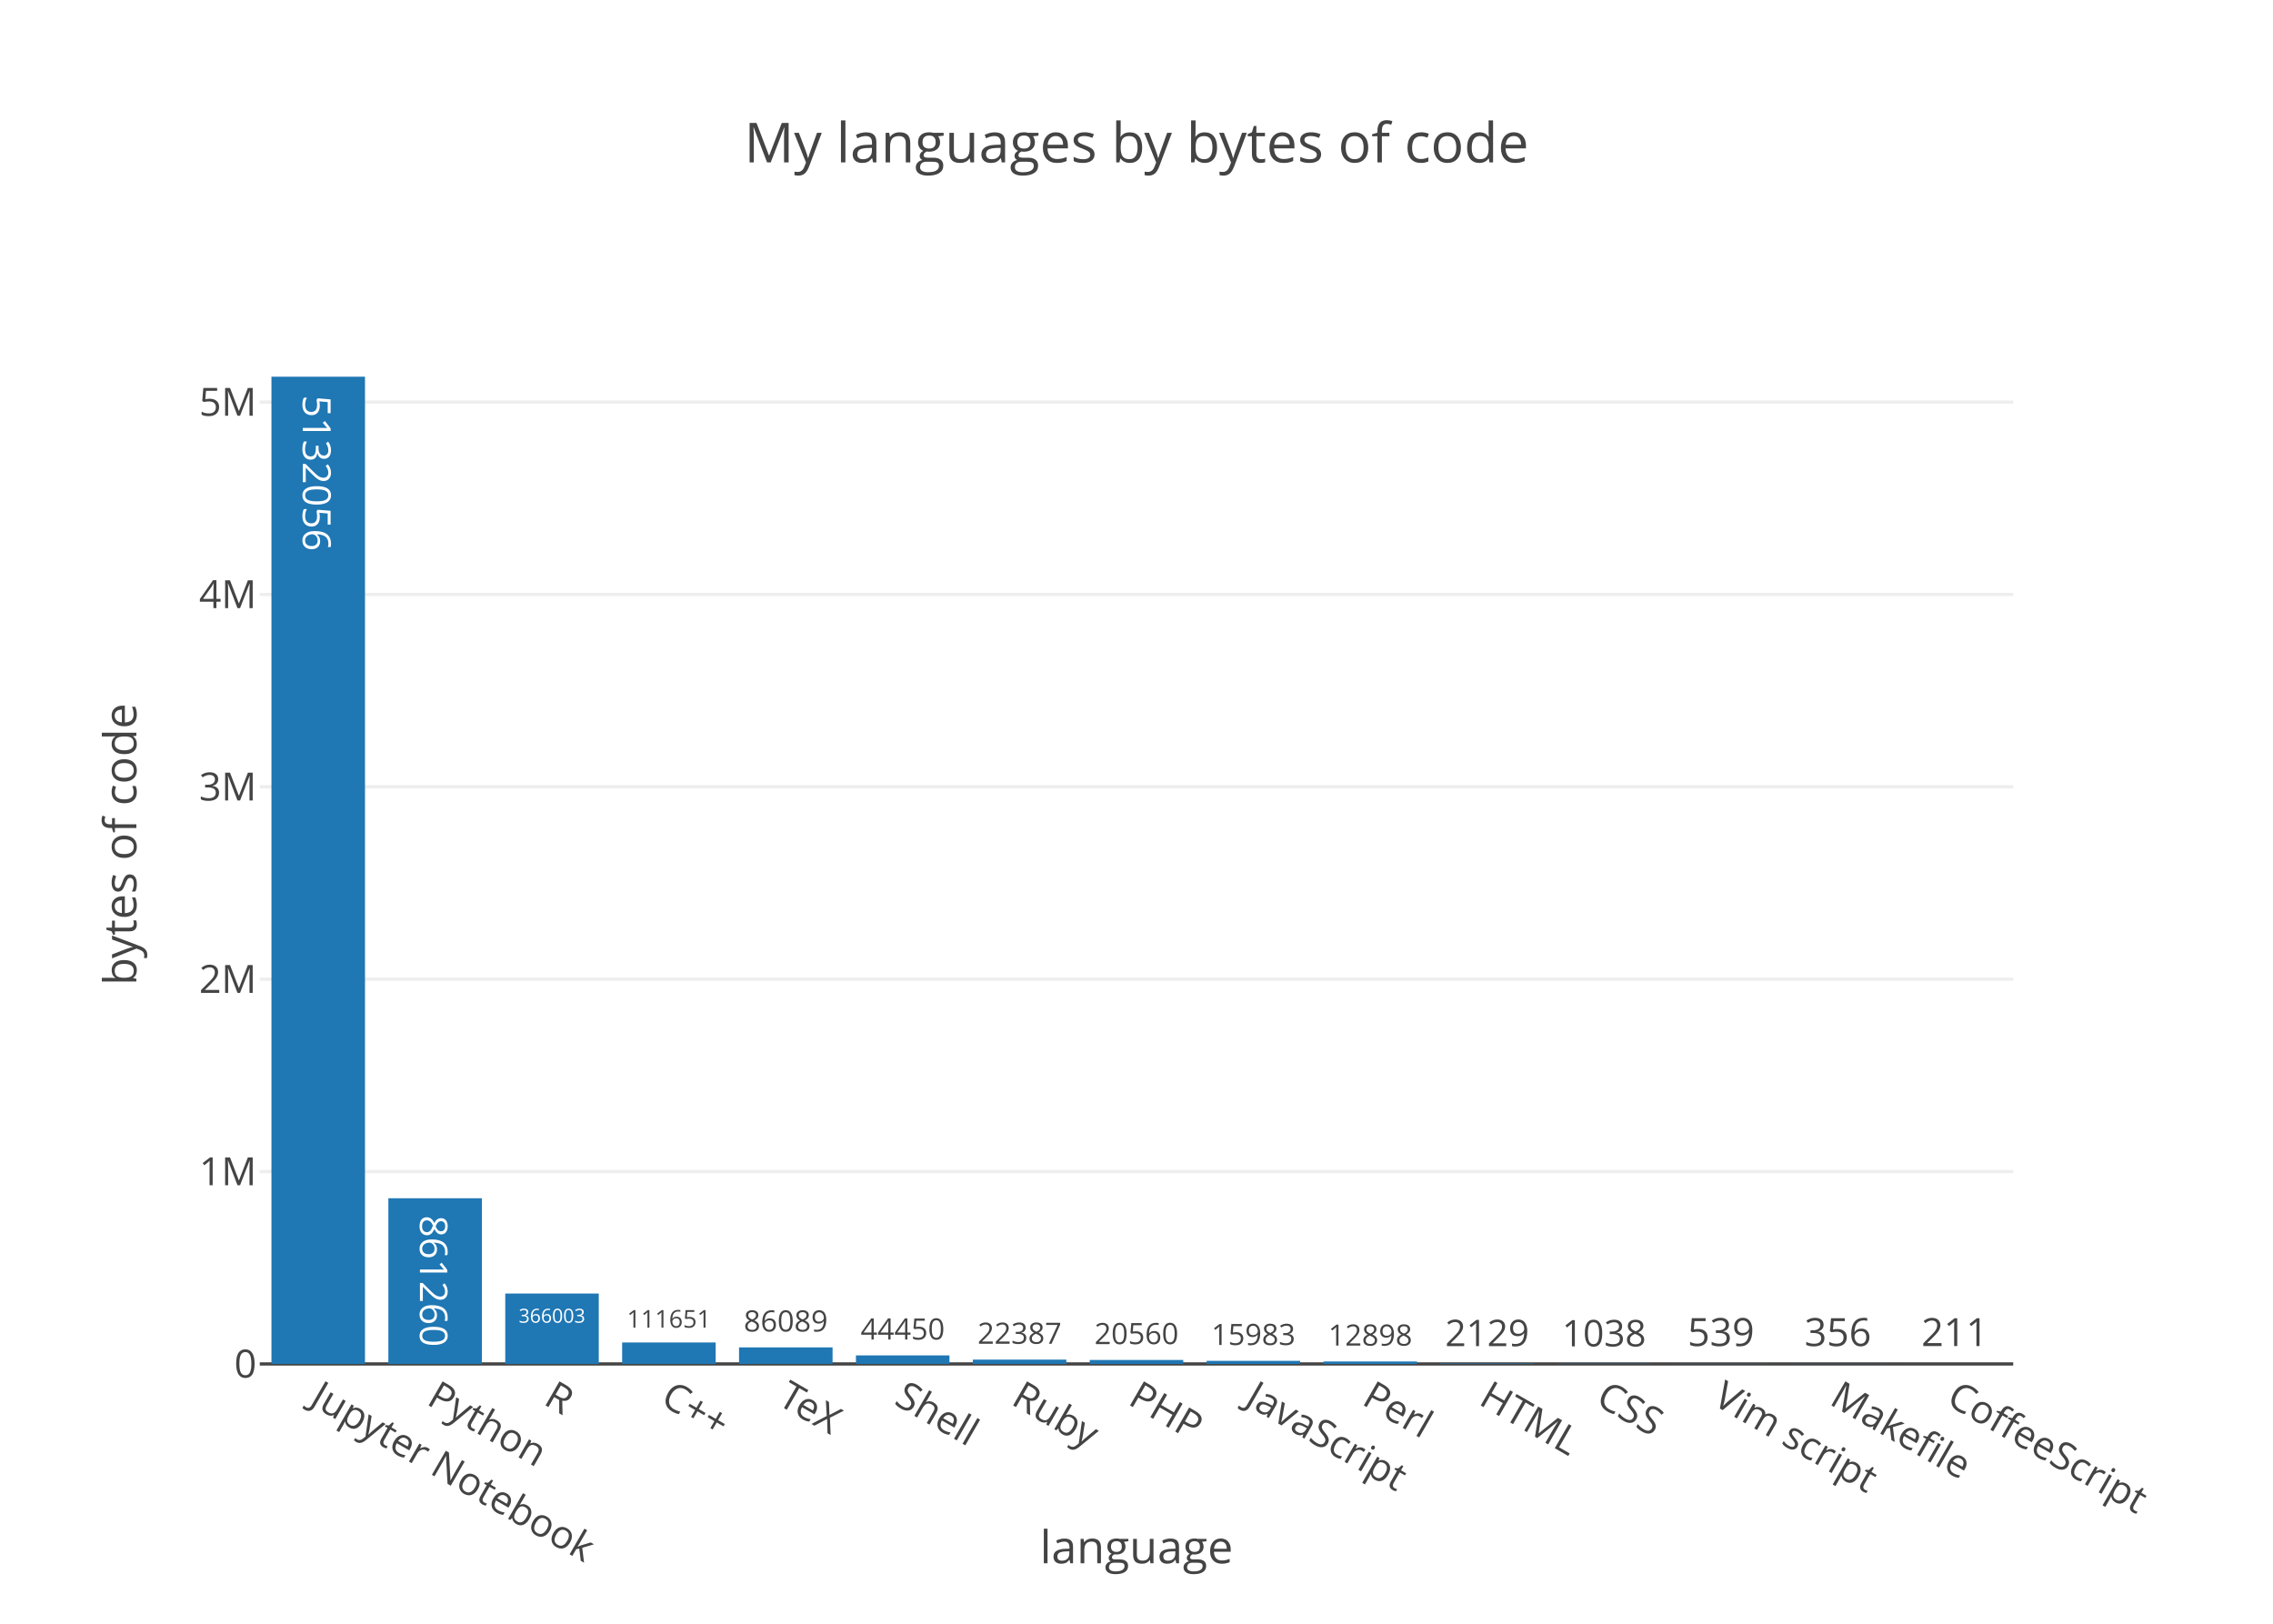
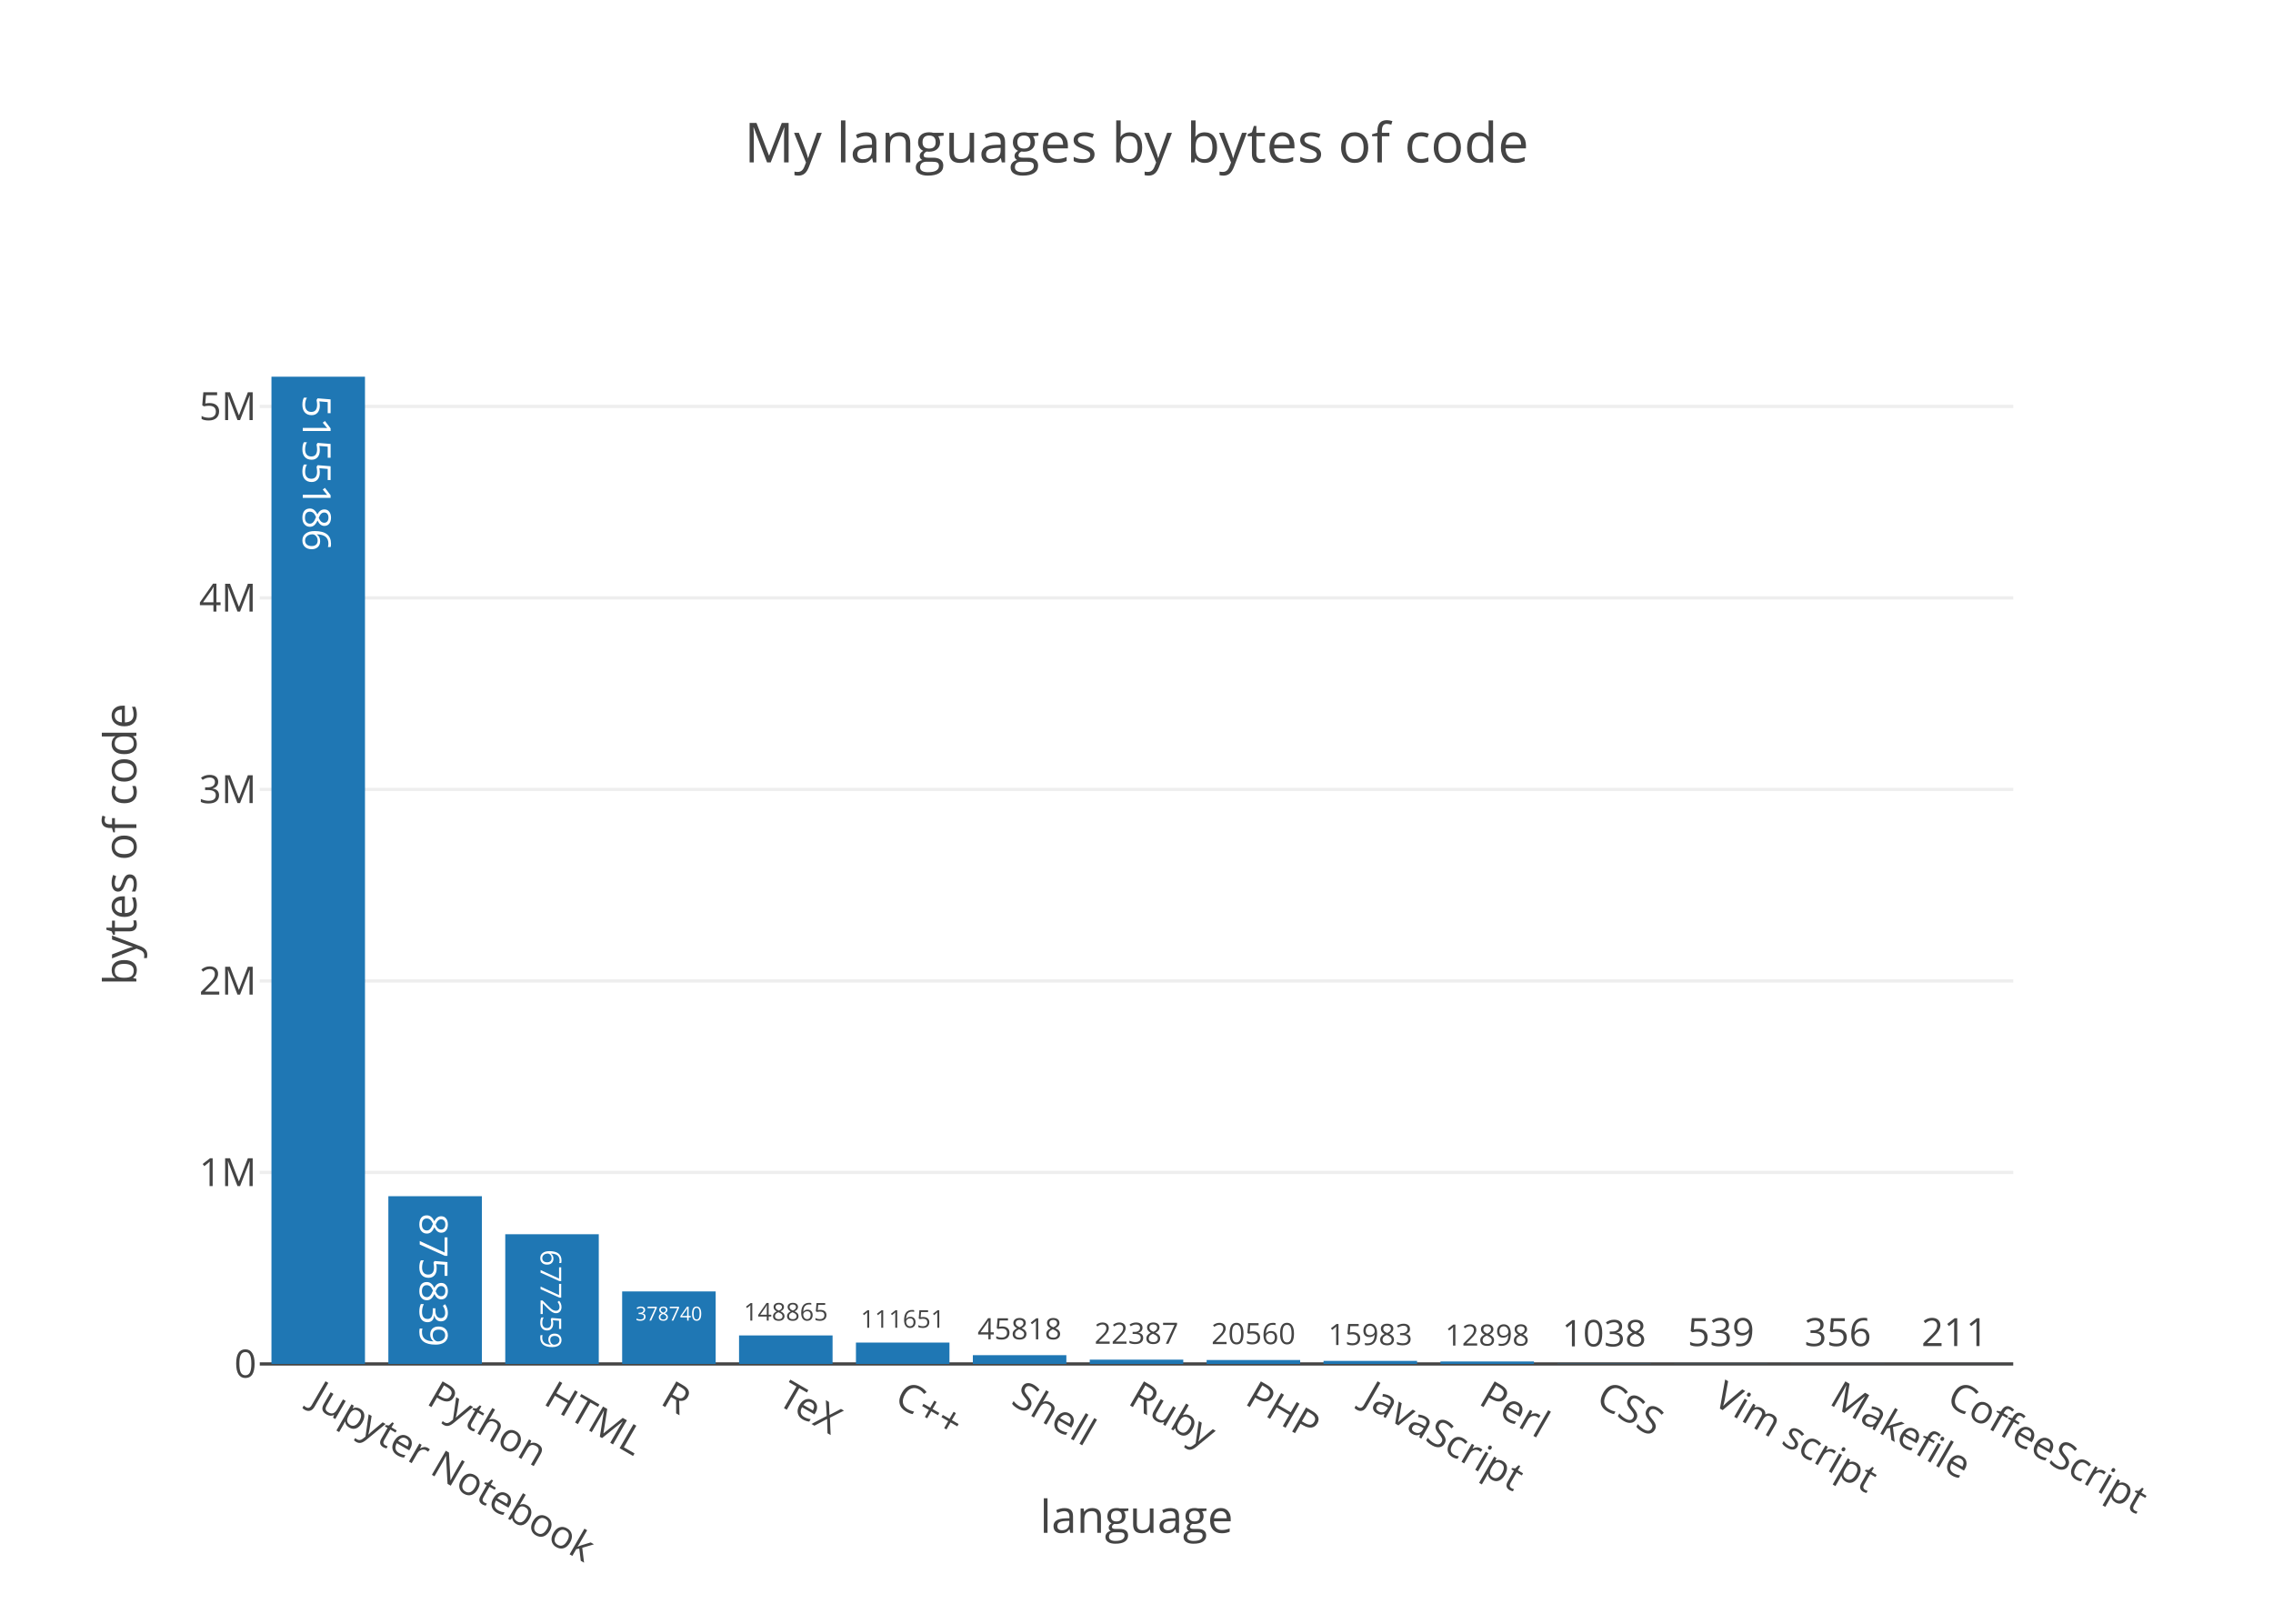
<svg xmlns="http://www.w3.org/2000/svg" class="main-svg" width="700" height="500" viewBox="0 0 700 500">
  <rect x="0" y="0" width="700" height="500" style="fill: rgb(255, 255, 255); fill-opacity: 1;" />
-   <defs id="defs-8a3a16">
+   <defs id="defs-3061f6">
    <g class="clips">
-       <clipPath id="clip8a3a16xyplot" class="plotclip">
+       <clipPath id="clip3061f6xyplot" class="plotclip">
        <rect width="540" height="320" />
      </clipPath>
-       <clipPath class="axesclip" id="clip8a3a16x">
+       <clipPath class="axesclip" id="clip3061f6x">
        <rect x="80" y="0" width="540" height="500" />
      </clipPath>
-       <clipPath class="axesclip" id="clip8a3a16y">
+       <clipPath class="axesclip" id="clip3061f6y">
        <rect x="0" y="100" width="700" height="320" />
      </clipPath>
-       <clipPath class="axesclip" id="clip8a3a16xy">
+       <clipPath class="axesclip" id="clip3061f6xy">
        <rect x="80" y="100" width="540" height="320" />
      </clipPath>
    </g>
    <g class="gradients" />
  </defs>
  <g class="bglayer" />
  <g class="layer-below">
    <g class="imagelayer" />
    <g class="shapelayer" />
  </g>
  <g class="cartesianlayer">
    <g class="subplot xy">
      <g class="layer-subplot">
        <g class="shapelayer" />
        <g class="imagelayer" />
      </g>
      <g class="gridlayer">
        <g class="x" />
        <g class="y">
-           <path class="ygrid crisp" transform="translate(0,360.76)" d="M80,0h540" style="stroke: rgb(238, 238, 238); stroke-opacity: 1; stroke-width: 1px;" />
-           <path class="ygrid crisp" transform="translate(0,301.53)" d="M80,0h540" style="stroke: rgb(238, 238, 238); stroke-opacity: 1; stroke-width: 1px;" />
-           <path class="ygrid crisp" transform="translate(0,242.29)" d="M80,0h540" style="stroke: rgb(238, 238, 238); stroke-opacity: 1; stroke-width: 1px;" />
-           <path class="ygrid crisp" transform="translate(0,183.06)" d="M80,0h540" style="stroke: rgb(238, 238, 238); stroke-opacity: 1; stroke-width: 1px;" />
-           <path class="ygrid crisp" transform="translate(0,123.82)" d="M80,0h540" style="stroke: rgb(238, 238, 238); stroke-opacity: 1; stroke-width: 1px;" />
+           <path class="ygrid crisp" transform="translate(0,361.03)" d="M80,0h540" style="stroke: rgb(238, 238, 238); stroke-opacity: 1; stroke-width: 1px;" />
+           <path class="ygrid crisp" transform="translate(0,302.06)" d="M80,0h540" style="stroke: rgb(238, 238, 238); stroke-opacity: 1; stroke-width: 1px;" />
+           <path class="ygrid crisp" transform="translate(0,243.09)" d="M80,0h540" style="stroke: rgb(238, 238, 238); stroke-opacity: 1; stroke-width: 1px;" />
+           <path class="ygrid crisp" transform="translate(0,184.12)" d="M80,0h540" style="stroke: rgb(238, 238, 238); stroke-opacity: 1; stroke-width: 1px;" />
+           <path class="ygrid crisp" transform="translate(0,125.15)" d="M80,0h540" style="stroke: rgb(238, 238, 238); stroke-opacity: 1; stroke-width: 1px;" />
        </g>
      </g>
      <g class="zerolinelayer">
        <path class="yzl zl crisp" transform="translate(0,420)" d="M80,0h540" style="stroke: rgb(68, 68, 68); stroke-opacity: 1; stroke-width: 1px;" />
      </g>
      <path class="xlines-below" />
      <path class="ylines-below" />
      <g class="overlines-below" />
      <g class="xaxislayer-below" />
      <g class="yaxislayer-below" />
      <g class="overaxes-below" />
-       <g class="plot" transform="translate(80, 100)" clip-path="url('#clip8a3a16xyplot')">
+       <g class="plot" transform="translate(80, 100)" clip-path="url('#clip3061f6xyplot')">
        <g class="barlayer mlayer">
          <g class="trace bars" style="opacity: 1;">
            <g class="points">
              <g class="point">
                <path d="M3.6,320V16H32.4V320Z" style="vector-effect: non-scaling-stroke; opacity: 1; stroke-width: 0px; fill: rgb(31, 119, 180); fill-opacity: 1;" />
-                 <text class="bartext bartext-inside" transform="translate(17.99219 50.44531)rotate(90 0.0078125 -4.75) " text-anchor="middle" data-notex="1" x="0" y="0" style="font-family: 'Open Sans', verdana, arial, sans-serif; font-size: 12px; fill: rgb(255, 255, 255); fill-opacity: 1; white-space: pre;">5132056</text>
-               </g>
-               <g class="point">
-                 <path d="M39.6,320V268.98H68.4V320Z" style="vector-effect: non-scaling-stroke; opacity: 1; stroke-width: 0px; fill: rgb(31, 119, 180); fill-opacity: 1;" />
-                 <text class="bartext bartext-inside" transform="translate(53.99231 299.1626)scale(0.9837078) rotate(90 0.0078125 -4.75) " text-anchor="middle" data-notex="1" x="0" y="0" style="font-family: 'Open Sans', verdana, arial, sans-serif; font-size: 12px; fill: rgb(255, 255, 255); fill-opacity: 1; white-space: pre;">861260</text>
-               </g>
-               <g class="point">
-                 <path d="M75.6,320V298.32H104.4V320Z" style="vector-effect: non-scaling-stroke; opacity: 1; stroke-width: 0px; fill: rgb(31, 119, 180); fill-opacity: 1;" />
-                 <text class="bartext bartext-inside" transform="translate(89.99611 307.2983)scale(0.4981905) " text-anchor="middle" data-notex="1" x="0" y="0" style="font-family: 'Open Sans', verdana, arial, sans-serif; font-size: 12px; fill: rgb(255, 255, 255); fill-opacity: 1; white-space: pre;">366003</text>
-               </g>
-               <g class="point">
-                 <path d="M111.6,320V313.39H140.4V320Z" style="vector-effect: non-scaling-stroke; opacity: 1; stroke-width: 0px; fill: rgb(31, 119, 180); fill-opacity: 1;" />
-                 <text class="bartext bartext-outside" transform="translate(125.9951 308.8168)scale(0.6292933) " text-anchor="middle" data-notex="1" x="0" y="0" style="font-family: 'Open Sans', verdana, arial, sans-serif; font-size: 12px; fill: rgb(68, 68, 68); fill-opacity: 1; white-space: pre;">111651</text>
-               </g>
-               <g class="point">
-                 <path d="M147.6,320V314.9H176.4V320Z" style="vector-effect: non-scaling-stroke; opacity: 1; stroke-width: 0px; fill: rgb(31, 119, 180); fill-opacity: 1;" />
-                 <text class="bartext bartext-outside" transform="translate(161.9941 310.0122)scale(0.7551004) " text-anchor="middle" data-notex="1" x="0" y="0" style="font-family: 'Open Sans', verdana, arial, sans-serif; font-size: 12px; fill: rgb(68, 68, 68); fill-opacity: 1; white-space: pre;">86089</text>
-               </g>
-               <g class="point">
-                 <path d="M183.6,320V317.37H212.4V320Z" style="vector-effect: non-scaling-stroke; opacity: 1; stroke-width: 0px; fill: rgb(31, 119, 180); fill-opacity: 1;" />
-                 <text class="bartext bartext-outside" transform="translate(197.9941 312.4822)scale(0.7551004) " text-anchor="middle" data-notex="1" x="0" y="0" style="font-family: 'Open Sans', verdana, arial, sans-serif; font-size: 12px; fill: rgb(68, 68, 68); fill-opacity: 1; white-space: pre;">44450</text>
-               </g>
-               <g class="point">
-                 <path d="M219.6,320V318.67H248.4V320Z" style="vector-effect: non-scaling-stroke; opacity: 1; stroke-width: 0px; fill: rgb(31, 119, 180); fill-opacity: 1;" />
-                 <text class="bartext bartext-outside" transform="translate(233.9941 313.7822)scale(0.7551004) " text-anchor="middle" data-notex="1" x="0" y="0" style="font-family: 'Open Sans', verdana, arial, sans-serif; font-size: 12px; fill: rgb(68, 68, 68); fill-opacity: 1; white-space: pre;">22387</text>
-               </g>
-               <g class="point">
-                 <path d="M255.6,320V318.78H284.4V320Z" style="vector-effect: non-scaling-stroke; opacity: 1; stroke-width: 0px; fill: rgb(31, 119, 180); fill-opacity: 1;" />
-                 <text class="bartext bartext-outside" transform="translate(269.9941 313.8922)scale(0.7551004) " text-anchor="middle" data-notex="1" x="0" y="0" style="font-family: 'Open Sans', verdana, arial, sans-serif; font-size: 12px; fill: rgb(68, 68, 68); fill-opacity: 1; white-space: pre;">20560</text>
-               </g>
-               <g class="point">
-                 <path d="M291.6,320V319.05H320.4V320Z" style="vector-effect: non-scaling-stroke; opacity: 1; stroke-width: 0px; fill: rgb(31, 119, 180); fill-opacity: 1;" />
-                 <text class="bartext bartext-outside" transform="translate(305.9941 314.1622)scale(0.7551004) " text-anchor="middle" data-notex="1" x="0" y="0" style="font-family: 'Open Sans', verdana, arial, sans-serif; font-size: 12px; fill: rgb(68, 68, 68); fill-opacity: 1; white-space: pre;">15983</text>
-               </g>
-               <g class="point">
-                 <path d="M327.6,320V319.24H356.4V320Z" style="vector-effect: non-scaling-stroke; opacity: 1; stroke-width: 0px; fill: rgb(31, 119, 180); fill-opacity: 1;" />
-                 <text class="bartext bartext-outside" transform="translate(341.9941 314.3522)scale(0.7551004) " text-anchor="middle" data-notex="1" x="0" y="0" style="font-family: 'Open Sans', verdana, arial, sans-serif; font-size: 12px; fill: rgb(68, 68, 68); fill-opacity: 1; white-space: pre;">12898</text>
-               </g>
-               <g class="point">
-                 <path d="M363.6,320V319.87H392.4V320Z" style="vector-effect: non-scaling-stroke; opacity: 1; stroke-width: 0px; fill: rgb(31, 119, 180); fill-opacity: 1;" />
-                 <text class="bartext bartext-outside" transform="translate(377.9926 314.5106)scale(0.9437788) " text-anchor="middle" data-notex="1" x="0" y="0" style="font-family: 'Open Sans', verdana, arial, sans-serif; font-size: 12px; fill: rgb(68, 68, 68); fill-opacity: 1; white-space: pre;">2129</text>
+                 <text class="bartext bartext-inside" transform="translate(17.99219 50.44531)rotate(90 0.0078125 -4.75) " text-anchor="middle" data-notex="1" x="0" y="0" style="font-family: 'Open Sans', verdana, arial, sans-serif; font-size: 12px; fill: rgb(255, 255, 255); fill-opacity: 1; white-space: pre;">5155186</text>
+               </g>
+               <g class="point">
+                 <path d="M39.6,320V268.35H68.4V320Z" style="vector-effect: non-scaling-stroke; opacity: 1; stroke-width: 0px; fill: rgb(31, 119, 180); fill-opacity: 1;" />
+                 <text class="bartext bartext-inside" transform="translate(53.99221 298.913)scale(0.9974735) rotate(90 0.0078125 -4.75) " text-anchor="middle" data-notex="1" x="0" y="0" style="font-family: 'Open Sans', verdana, arial, sans-serif; font-size: 12px; fill: rgb(255, 255, 255); fill-opacity: 1; white-space: pre;">875839</text>
+               </g>
+               <g class="point">
+                 <path d="M75.6,320V280.06H104.4V320Z" style="vector-effect: non-scaling-stroke; opacity: 1; stroke-width: 0px; fill: rgb(31, 119, 180); fill-opacity: 1;" />
+                 <text class="bartext bartext-inside" transform="translate(89.99421 303.5526)scale(0.7416046) rotate(90 0.0078125 -4.75) " text-anchor="middle" data-notex="1" x="0" y="0" style="font-family: 'Open Sans', verdana, arial, sans-serif; font-size: 12px; fill: rgb(255, 255, 255); fill-opacity: 1; white-space: pre;">677259</text>
+               </g>
+               <g class="point">
+                 <path d="M111.6,320V297.67H140.4V320Z" style="vector-effect: non-scaling-stroke; opacity: 1; stroke-width: 0px; fill: rgb(31, 119, 180); fill-opacity: 1;" />
+                 <text class="bartext bartext-inside" transform="translate(125.9961 306.6483)scale(0.4981905) " text-anchor="middle" data-notex="1" x="0" y="0" style="font-family: 'Open Sans', verdana, arial, sans-serif; font-size: 12px; fill: rgb(255, 255, 255); fill-opacity: 1; white-space: pre;">378740</text>
+               </g>
+               <g class="point">
+                 <path d="M147.6,320V311.22H176.4V320Z" style="vector-effect: non-scaling-stroke; opacity: 1; stroke-width: 0px; fill: rgb(31, 119, 180); fill-opacity: 1;" />
+                 <text class="bartext bartext-outside" transform="translate(161.9951 306.6468)scale(0.6292933) " text-anchor="middle" data-notex="1" x="0" y="0" style="font-family: 'Open Sans', verdana, arial, sans-serif; font-size: 12px; fill: rgb(68, 68, 68); fill-opacity: 1; white-space: pre;">148865</text>
+               </g>
+               <g class="point">
+                 <path d="M183.6,320V313.42H212.4V320Z" style="vector-effect: non-scaling-stroke; opacity: 1; stroke-width: 0px; fill: rgb(31, 119, 180); fill-opacity: 1;" />
+                 <text class="bartext bartext-outside" transform="translate(197.9951 308.8468)scale(0.6292933) " text-anchor="middle" data-notex="1" x="0" y="0" style="font-family: 'Open Sans', verdana, arial, sans-serif; font-size: 12px; fill: rgb(68, 68, 68); fill-opacity: 1; white-space: pre;">111651</text>
+               </g>
+               <g class="point">
+                 <path d="M219.6,320V317.3H248.4V320Z" style="vector-effect: non-scaling-stroke; opacity: 1; stroke-width: 0px; fill: rgb(31, 119, 180); fill-opacity: 1;" />
+                 <text class="bartext bartext-outside" transform="translate(233.9941 312.4122)scale(0.7551004) " text-anchor="middle" data-notex="1" x="0" y="0" style="font-family: 'Open Sans', verdana, arial, sans-serif; font-size: 12px; fill: rgb(68, 68, 68); fill-opacity: 1; white-space: pre;">45818</text>
+               </g>
+               <g class="point">
+                 <path d="M255.6,320V318.68H284.4V320Z" style="vector-effect: non-scaling-stroke; opacity: 1; stroke-width: 0px; fill: rgb(31, 119, 180); fill-opacity: 1;" />
+                 <text class="bartext bartext-outside" transform="translate(269.9941 313.7922)scale(0.7551004) " text-anchor="middle" data-notex="1" x="0" y="0" style="font-family: 'Open Sans', verdana, arial, sans-serif; font-size: 12px; fill: rgb(68, 68, 68); fill-opacity: 1; white-space: pre;">22387</text>
+               </g>
+               <g class="point">
+                 <path d="M291.6,320V318.79H320.4V320Z" style="vector-effect: non-scaling-stroke; opacity: 1; stroke-width: 0px; fill: rgb(31, 119, 180); fill-opacity: 1;" />
+                 <text class="bartext bartext-outside" transform="translate(305.9941 313.9022)scale(0.7551004) " text-anchor="middle" data-notex="1" x="0" y="0" style="font-family: 'Open Sans', verdana, arial, sans-serif; font-size: 12px; fill: rgb(68, 68, 68); fill-opacity: 1; white-space: pre;">20560</text>
+               </g>
+               <g class="point">
+                 <path d="M327.6,320V319.06H356.4V320Z" style="vector-effect: non-scaling-stroke; opacity: 1; stroke-width: 0px; fill: rgb(31, 119, 180); fill-opacity: 1;" />
+                 <text class="bartext bartext-outside" transform="translate(341.9941 314.1722)scale(0.7551004) " text-anchor="middle" data-notex="1" x="0" y="0" style="font-family: 'Open Sans', verdana, arial, sans-serif; font-size: 12px; fill: rgb(68, 68, 68); fill-opacity: 1; white-space: pre;">15983</text>
+               </g>
+               <g class="point">
+                 <path d="M363.6,320V319.24H392.4V320Z" style="vector-effect: non-scaling-stroke; opacity: 1; stroke-width: 0px; fill: rgb(31, 119, 180); fill-opacity: 1;" />
+                 <text class="bartext bartext-outside" transform="translate(377.9941 314.3522)scale(0.7551004) " text-anchor="middle" data-notex="1" x="0" y="0" style="font-family: 'Open Sans', verdana, arial, sans-serif; font-size: 12px; fill: rgb(68, 68, 68); fill-opacity: 1; white-space: pre;">12898</text>
              </g>
              <g class="point">
                <path d="M399.6,320V319.94H428.4V320Z" style="vector-effect: non-scaling-stroke; opacity: 1; stroke-width: 0px; fill: rgb(31, 119, 180); fill-opacity: 1;" />
                <text class="bartext bartext-outside" transform="translate(413.9926 314.5806)scale(0.9437788) " text-anchor="middle" data-notex="1" x="0" y="0" style="font-family: 'Open Sans', verdana, arial, sans-serif; font-size: 12px; fill: rgb(68, 68, 68); fill-opacity: 1; white-space: pre;">1038</text>
              </g>
              <g class="point">
                <path d="M435.6,320V319.97H464.4V320Z" style="vector-effect: non-scaling-stroke; opacity: 1; stroke-width: 0px; fill: rgb(31, 119, 180); fill-opacity: 1;" />
                <text class="bartext bartext-outside" transform="translate(450 314.47)" text-anchor="middle" data-notex="1" x="0" y="0" style="font-family: 'Open Sans', verdana, arial, sans-serif; font-size: 12px; fill: rgb(68, 68, 68); fill-opacity: 1; white-space: pre;">539</text>
              </g>
              <g class="point">
                <path d="M471.6,320V319.98H500.4V320Z" style="vector-effect: non-scaling-stroke; opacity: 1; stroke-width: 0px; fill: rgb(31, 119, 180); fill-opacity: 1;" />
                <text class="bartext bartext-outside" transform="translate(486 314.48)" text-anchor="middle" data-notex="1" x="0" y="0" style="font-family: 'Open Sans', verdana, arial, sans-serif; font-size: 12px; fill: rgb(68, 68, 68); fill-opacity: 1; white-space: pre;">356</text>
              </g>
              <g class="point">
                <path d="M507.6,320V319.99H536.4V320Z" style="vector-effect: non-scaling-stroke; opacity: 1; stroke-width: 0px; fill: rgb(31, 119, 180); fill-opacity: 1;" />
                <text class="bartext bartext-outside" transform="translate(522 314.49)" text-anchor="middle" data-notex="1" x="0" y="0" style="font-family: 'Open Sans', verdana, arial, sans-serif; font-size: 12px; fill: rgb(68, 68, 68); fill-opacity: 1; white-space: pre;">211</text>
              </g>
            </g>
          </g>
        </g>
      </g>
      <g class="overplot" />
      <path class="xlines-above crisp" d="M0,0" style="fill: none;" />
      <path class="ylines-above crisp" d="M0,0" style="fill: none;" />
      <g class="overlines-above" />
      <g class="xaxislayer-above">
        <g class="xtick">
          <text text-anchor="start" x="0" y="433" transform="translate(98,0) rotate(30,0,427)" style="font-family: 'Open Sans', verdana, arial, sans-serif; font-size: 12px; fill: rgb(68, 68, 68); fill-opacity: 1; white-space: pre;">Jupyter Notebook</text>
        </g>
        <g class="xtick">
          <text text-anchor="start" x="0" y="433" transform="translate(134,0) rotate(30,0,427)" style="font-family: 'Open Sans', verdana, arial, sans-serif; font-size: 12px; fill: rgb(68, 68, 68); fill-opacity: 1; white-space: pre;">Python</text>
        </g>
        <g class="xtick">
-           <text text-anchor="start" x="0" y="433" transform="translate(170,0) rotate(30,0,427)" style="font-family: 'Open Sans', verdana, arial, sans-serif; font-size: 12px; fill: rgb(68, 68, 68); fill-opacity: 1; white-space: pre;">R</text>
-         </g>
-         <g class="xtick">
-           <text text-anchor="start" x="0" y="433" transform="translate(206,0) rotate(30,0,427)" style="font-family: 'Open Sans', verdana, arial, sans-serif; font-size: 12px; fill: rgb(68, 68, 68); fill-opacity: 1; white-space: pre;">C++</text>
+           <text text-anchor="start" x="0" y="433" transform="translate(170,0) rotate(30,0,427)" style="font-family: 'Open Sans', verdana, arial, sans-serif; font-size: 12px; fill: rgb(68, 68, 68); fill-opacity: 1; white-space: pre;">HTML</text>
+         </g>
+         <g class="xtick">
+           <text text-anchor="start" x="0" y="433" transform="translate(206,0) rotate(30,0,427)" style="font-family: 'Open Sans', verdana, arial, sans-serif; font-size: 12px; fill: rgb(68, 68, 68); fill-opacity: 1; white-space: pre;">R</text>
        </g>
        <g class="xtick">
          <text text-anchor="start" x="0" y="433" transform="translate(242,0) rotate(30,0,427)" style="font-family: 'Open Sans', verdana, arial, sans-serif; font-size: 12px; fill: rgb(68, 68, 68); fill-opacity: 1; white-space: pre;">TeX</text>
        </g>
        <g class="xtick">
-           <text text-anchor="start" x="0" y="433" transform="translate(278,0) rotate(30,0,427)" style="font-family: 'Open Sans', verdana, arial, sans-serif; font-size: 12px; fill: rgb(68, 68, 68); fill-opacity: 1; white-space: pre;">Shell</text>
-         </g>
-         <g class="xtick">
-           <text text-anchor="start" x="0" y="433" transform="translate(314,0) rotate(30,0,427)" style="font-family: 'Open Sans', verdana, arial, sans-serif; font-size: 12px; fill: rgb(68, 68, 68); fill-opacity: 1; white-space: pre;">Ruby</text>
-         </g>
-         <g class="xtick">
-           <text text-anchor="start" x="0" y="433" transform="translate(350,0) rotate(30,0,427)" style="font-family: 'Open Sans', verdana, arial, sans-serif; font-size: 12px; fill: rgb(68, 68, 68); fill-opacity: 1; white-space: pre;">PHP</text>
-         </g>
-         <g class="xtick">
-           <text text-anchor="start" x="0" y="433" transform="translate(386,0) rotate(30,0,427)" style="font-family: 'Open Sans', verdana, arial, sans-serif; font-size: 12px; fill: rgb(68, 68, 68); fill-opacity: 1; white-space: pre;">JavaScript</text>
-         </g>
-         <g class="xtick">
-           <text text-anchor="start" x="0" y="433" transform="translate(422,0) rotate(30,0,427)" style="font-family: 'Open Sans', verdana, arial, sans-serif; font-size: 12px; fill: rgb(68, 68, 68); fill-opacity: 1; white-space: pre;">Perl</text>
-         </g>
-         <g class="xtick">
-           <text text-anchor="start" x="0" y="433" transform="translate(458,0) rotate(30,0,427)" style="font-family: 'Open Sans', verdana, arial, sans-serif; font-size: 12px; fill: rgb(68, 68, 68); fill-opacity: 1; white-space: pre;">HTML</text>
+           <text text-anchor="start" x="0" y="433" transform="translate(278,0) rotate(30,0,427)" style="font-family: 'Open Sans', verdana, arial, sans-serif; font-size: 12px; fill: rgb(68, 68, 68); fill-opacity: 1; white-space: pre;">C++</text>
+         </g>
+         <g class="xtick">
+           <text text-anchor="start" x="0" y="433" transform="translate(314,0) rotate(30,0,427)" style="font-family: 'Open Sans', verdana, arial, sans-serif; font-size: 12px; fill: rgb(68, 68, 68); fill-opacity: 1; white-space: pre;">Shell</text>
+         </g>
+         <g class="xtick">
+           <text text-anchor="start" x="0" y="433" transform="translate(350,0) rotate(30,0,427)" style="font-family: 'Open Sans', verdana, arial, sans-serif; font-size: 12px; fill: rgb(68, 68, 68); fill-opacity: 1; white-space: pre;">Ruby</text>
+         </g>
+         <g class="xtick">
+           <text text-anchor="start" x="0" y="433" transform="translate(386,0) rotate(30,0,427)" style="font-family: 'Open Sans', verdana, arial, sans-serif; font-size: 12px; fill: rgb(68, 68, 68); fill-opacity: 1; white-space: pre;">PHP</text>
+         </g>
+         <g class="xtick">
+           <text text-anchor="start" x="0" y="433" transform="translate(422,0) rotate(30,0,427)" style="font-family: 'Open Sans', verdana, arial, sans-serif; font-size: 12px; fill: rgb(68, 68, 68); fill-opacity: 1; white-space: pre;">JavaScript</text>
+         </g>
+         <g class="xtick">
+           <text text-anchor="start" x="0" y="433" transform="translate(458,0) rotate(30,0,427)" style="font-family: 'Open Sans', verdana, arial, sans-serif; font-size: 12px; fill: rgb(68, 68, 68); fill-opacity: 1; white-space: pre;">Perl</text>
        </g>
        <g class="xtick">
          <text text-anchor="start" x="0" y="433" transform="translate(494,0) rotate(30,0,427)" style="font-family: 'Open Sans', verdana, arial, sans-serif; font-size: 12px; fill: rgb(68, 68, 68); fill-opacity: 1; white-space: pre;">CSS</text>
        </g>
        <g class="xtick">
          <text text-anchor="start" x="0" y="433" transform="translate(530,0) rotate(30,0,427)" style="font-family: 'Open Sans', verdana, arial, sans-serif; font-size: 12px; fill: rgb(68, 68, 68); fill-opacity: 1; white-space: pre;">Vim script</text>
        </g>
        <g class="xtick">
          <text text-anchor="start" x="0" y="433" transform="translate(566,0) rotate(30,0,427)" style="font-family: 'Open Sans', verdana, arial, sans-serif; font-size: 12px; fill: rgb(68, 68, 68); fill-opacity: 1; white-space: pre;">Makefile</text>
        </g>
        <g class="xtick">
          <text text-anchor="start" x="0" y="433" transform="translate(602,0) rotate(30,0,427)" style="font-family: 'Open Sans', verdana, arial, sans-serif; font-size: 12px; fill: rgb(68, 68, 68); fill-opacity: 1; white-space: pre;">CoffeeScript</text>
        </g>
      </g>
      <g class="yaxislayer-above">
        <g class="ytick">
          <text text-anchor="end" x="79" y="4.2" transform="translate(0,420)" style="font-family: 'Open Sans', verdana, arial, sans-serif; font-size: 12px; fill: rgb(68, 68, 68); fill-opacity: 1; white-space: pre;">0</text>
        </g>
        <g class="ytick">
-           <text text-anchor="end" x="79" y="4.2" transform="translate(0,360.76)" style="font-family: 'Open Sans', verdana, arial, sans-serif; font-size: 12px; fill: rgb(68, 68, 68); fill-opacity: 1; white-space: pre;">1M</text>
-         </g>
-         <g class="ytick">
-           <text text-anchor="end" x="79" y="4.2" transform="translate(0,301.53)" style="font-family: 'Open Sans', verdana, arial, sans-serif; font-size: 12px; fill: rgb(68, 68, 68); fill-opacity: 1; white-space: pre;">2M</text>
-         </g>
-         <g class="ytick">
-           <text text-anchor="end" x="79" y="4.2" transform="translate(0,242.29)" style="font-family: 'Open Sans', verdana, arial, sans-serif; font-size: 12px; fill: rgb(68, 68, 68); fill-opacity: 1; white-space: pre;">3M</text>
-         </g>
-         <g class="ytick">
-           <text text-anchor="end" x="79" y="4.2" transform="translate(0,183.06)" style="font-family: 'Open Sans', verdana, arial, sans-serif; font-size: 12px; fill: rgb(68, 68, 68); fill-opacity: 1; white-space: pre;">4M</text>
-         </g>
-         <g class="ytick">
-           <text text-anchor="end" x="79" y="4.2" transform="translate(0,123.82)" style="font-family: 'Open Sans', verdana, arial, sans-serif; font-size: 12px; fill: rgb(68, 68, 68); fill-opacity: 1; white-space: pre;">5M</text>
+           <text text-anchor="end" x="79" y="4.2" transform="translate(0,361.03)" style="font-family: 'Open Sans', verdana, arial, sans-serif; font-size: 12px; fill: rgb(68, 68, 68); fill-opacity: 1; white-space: pre;">1M</text>
+         </g>
+         <g class="ytick">
+           <text text-anchor="end" x="79" y="4.2" transform="translate(0,302.06)" style="font-family: 'Open Sans', verdana, arial, sans-serif; font-size: 12px; fill: rgb(68, 68, 68); fill-opacity: 1; white-space: pre;">2M</text>
+         </g>
+         <g class="ytick">
+           <text text-anchor="end" x="79" y="4.2" transform="translate(0,243.09)" style="font-family: 'Open Sans', verdana, arial, sans-serif; font-size: 12px; fill: rgb(68, 68, 68); fill-opacity: 1; white-space: pre;">3M</text>
+         </g>
+         <g class="ytick">
+           <text text-anchor="end" x="79" y="4.2" transform="translate(0,184.12)" style="font-family: 'Open Sans', verdana, arial, sans-serif; font-size: 12px; fill: rgb(68, 68, 68); fill-opacity: 1; white-space: pre;">4M</text>
+         </g>
+         <g class="ytick">
+           <text text-anchor="end" x="79" y="4.2" transform="translate(0,125.15)" style="font-family: 'Open Sans', verdana, arial, sans-serif; font-size: 12px; fill: rgb(68, 68, 68); fill-opacity: 1; white-space: pre;">5M</text>
        </g>
      </g>
      <g class="overaxes-above" />
    </g>
  </g>
  <g class="polarlayer" />
  <g class="ternarylayer" />
  <g class="geolayer" />
  <g class="pielayer" />
  <g class="sunburstlayer" />
  <g class="glimages" />
-   <defs id="topdefs-8a3a16">
+   <defs id="topdefs-3061f6">
    <g class="clips" />
  </defs>
  <g class="layer-above">
    <g class="imagelayer" />
    <g class="shapelayer" />
  </g>
  <g class="infolayer">
    <g class="g-gtitle">
      <text class="gtitle" x="350" y="50" text-anchor="middle" dy="0em" style="font-family: 'Open Sans', verdana, arial, sans-serif; font-size: 17px; fill: rgb(68, 68, 68); opacity: 1; font-weight: normal; white-space: pre;">My languages by bytes of code</text>
    </g>
-     <g class="g-xtitle" transform="translate(0,9.376953)">
+     <g class="g-xtitle">
      <text class="xtitle" x="350" y="472" text-anchor="middle" style="font-family: 'Open Sans', verdana, arial, sans-serif; font-size: 14px; fill: rgb(68, 68, 68); opacity: 1; font-weight: normal; white-space: pre;">language</text>
    </g>
    <g class="g-ytitle">
      <text class="ytitle" transform="rotate(-90,42,260)" x="42" y="260" text-anchor="middle" style="font-family: 'Open Sans', verdana, arial, sans-serif; font-size: 14px; fill: rgb(68, 68, 68); opacity: 1; font-weight: normal; white-space: pre;">bytes of code</text>
    </g>
  </g>
</svg>
